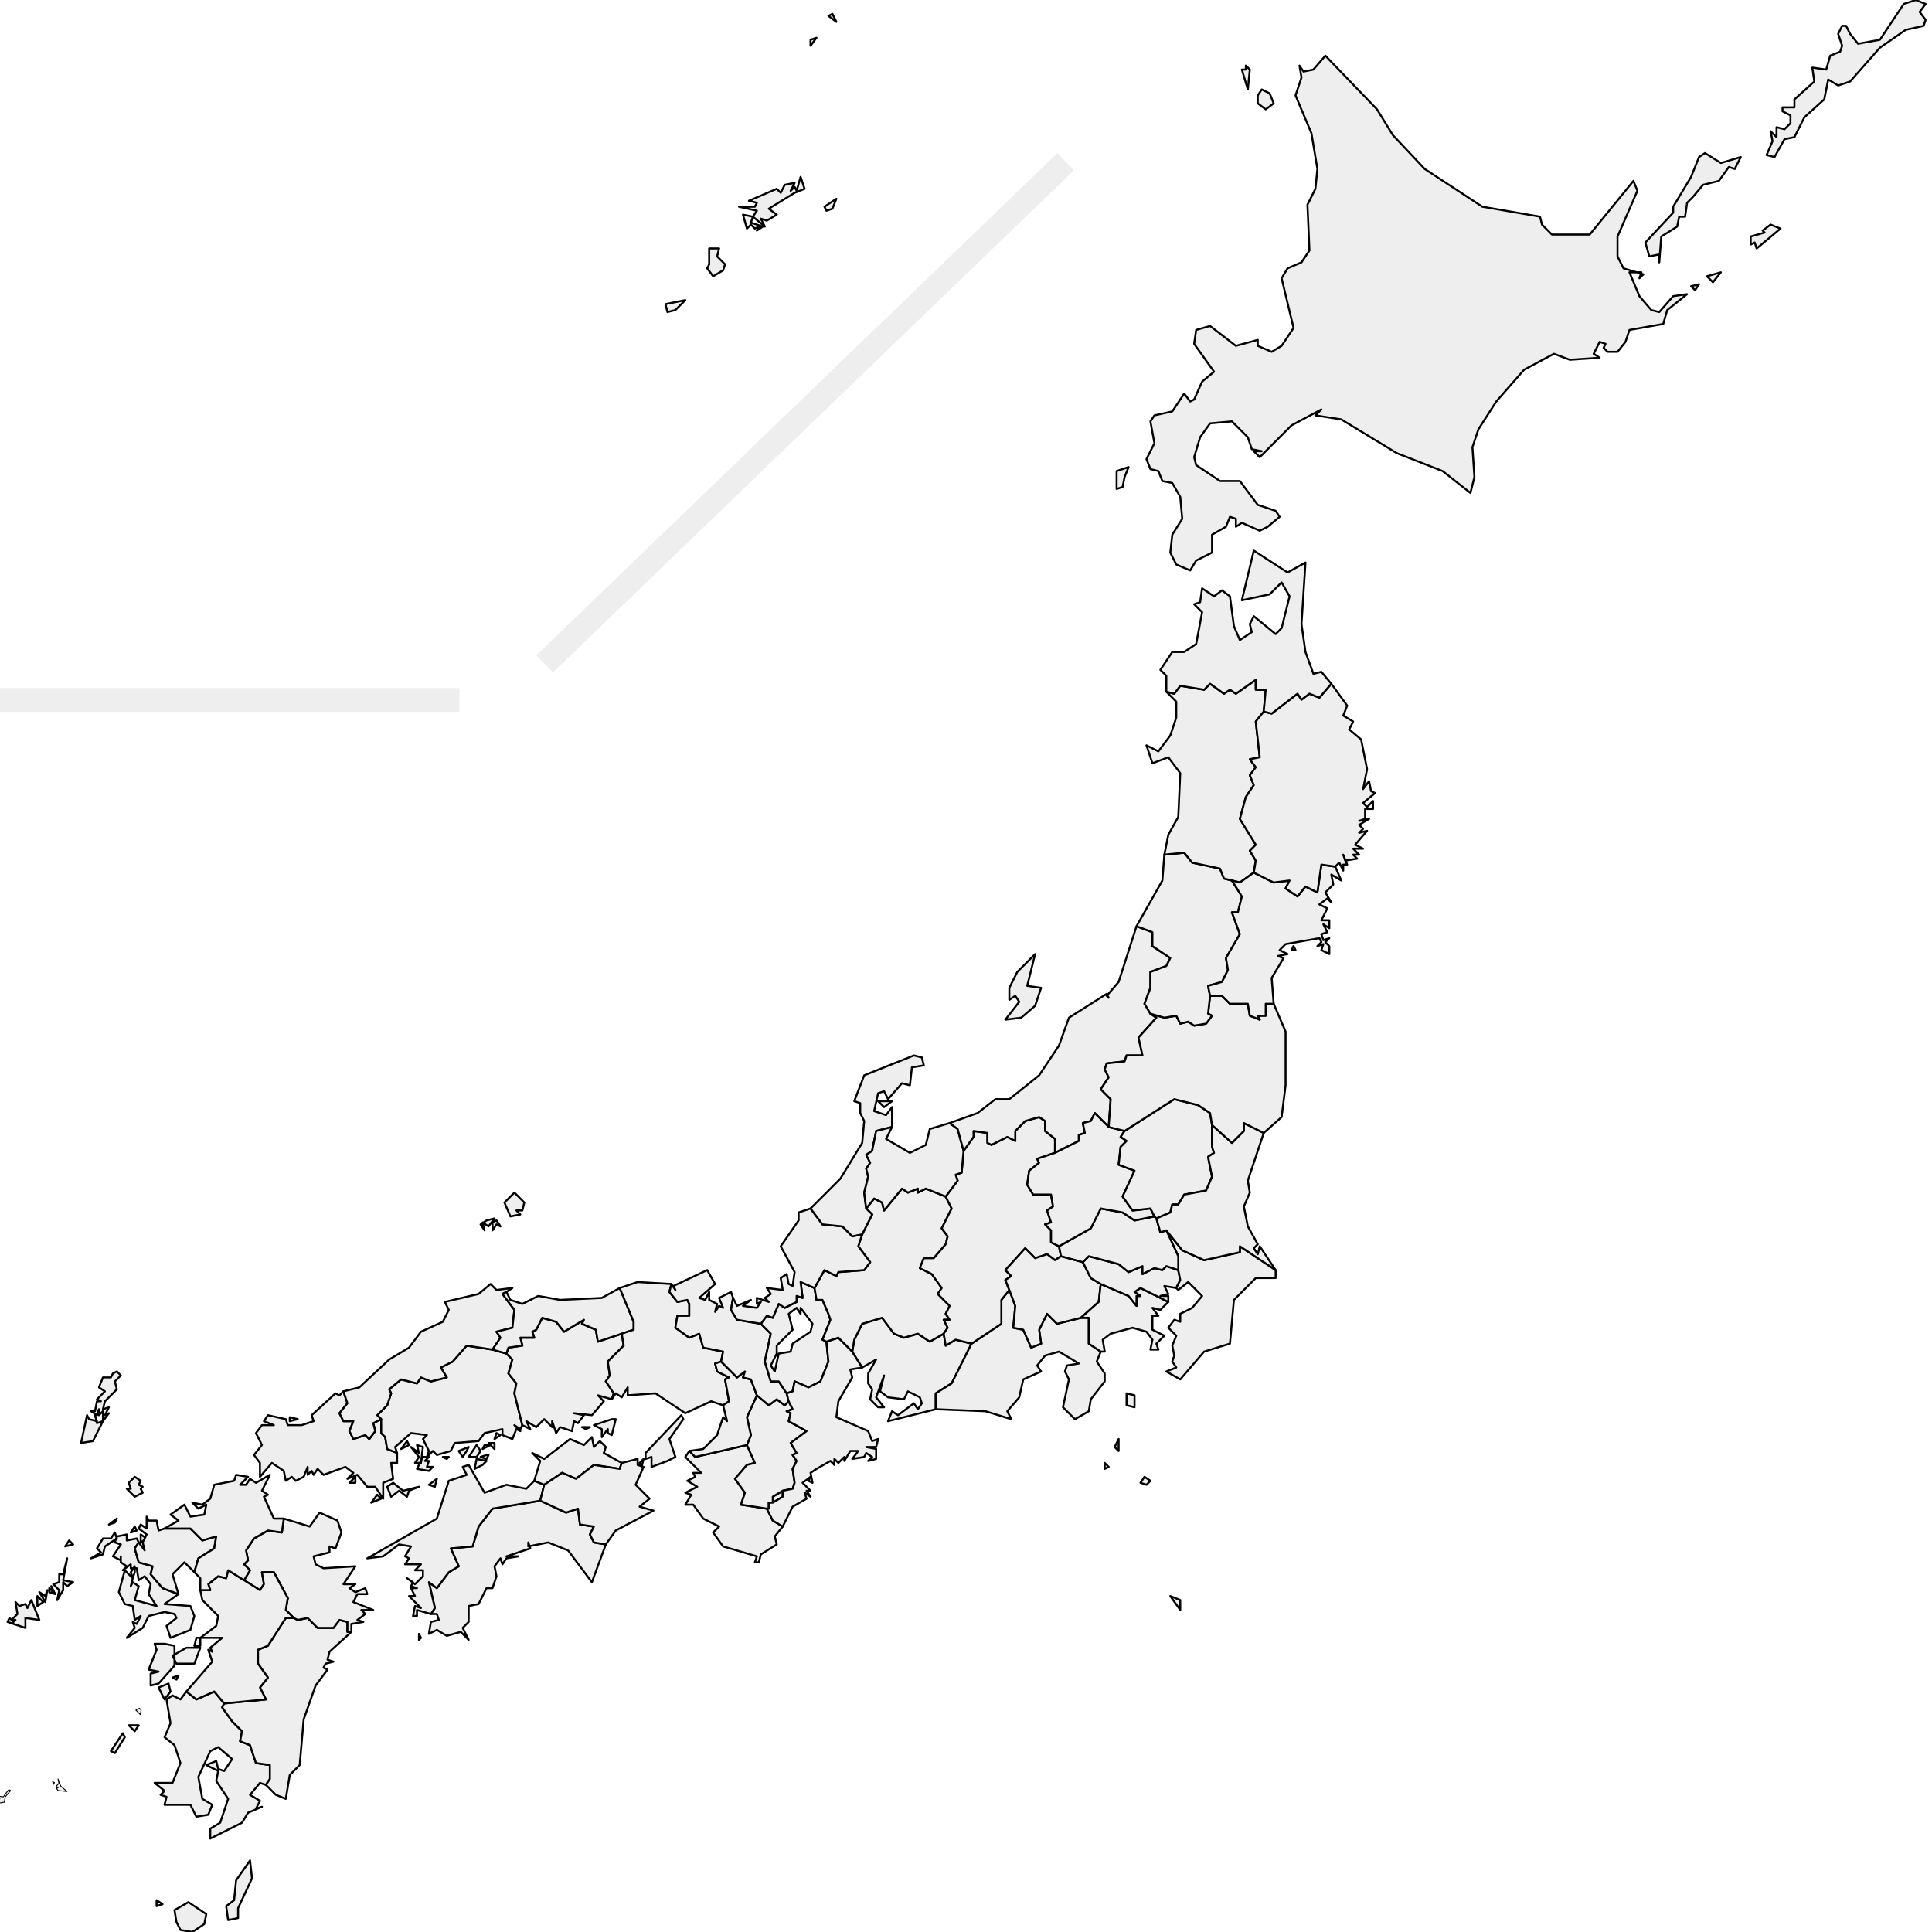
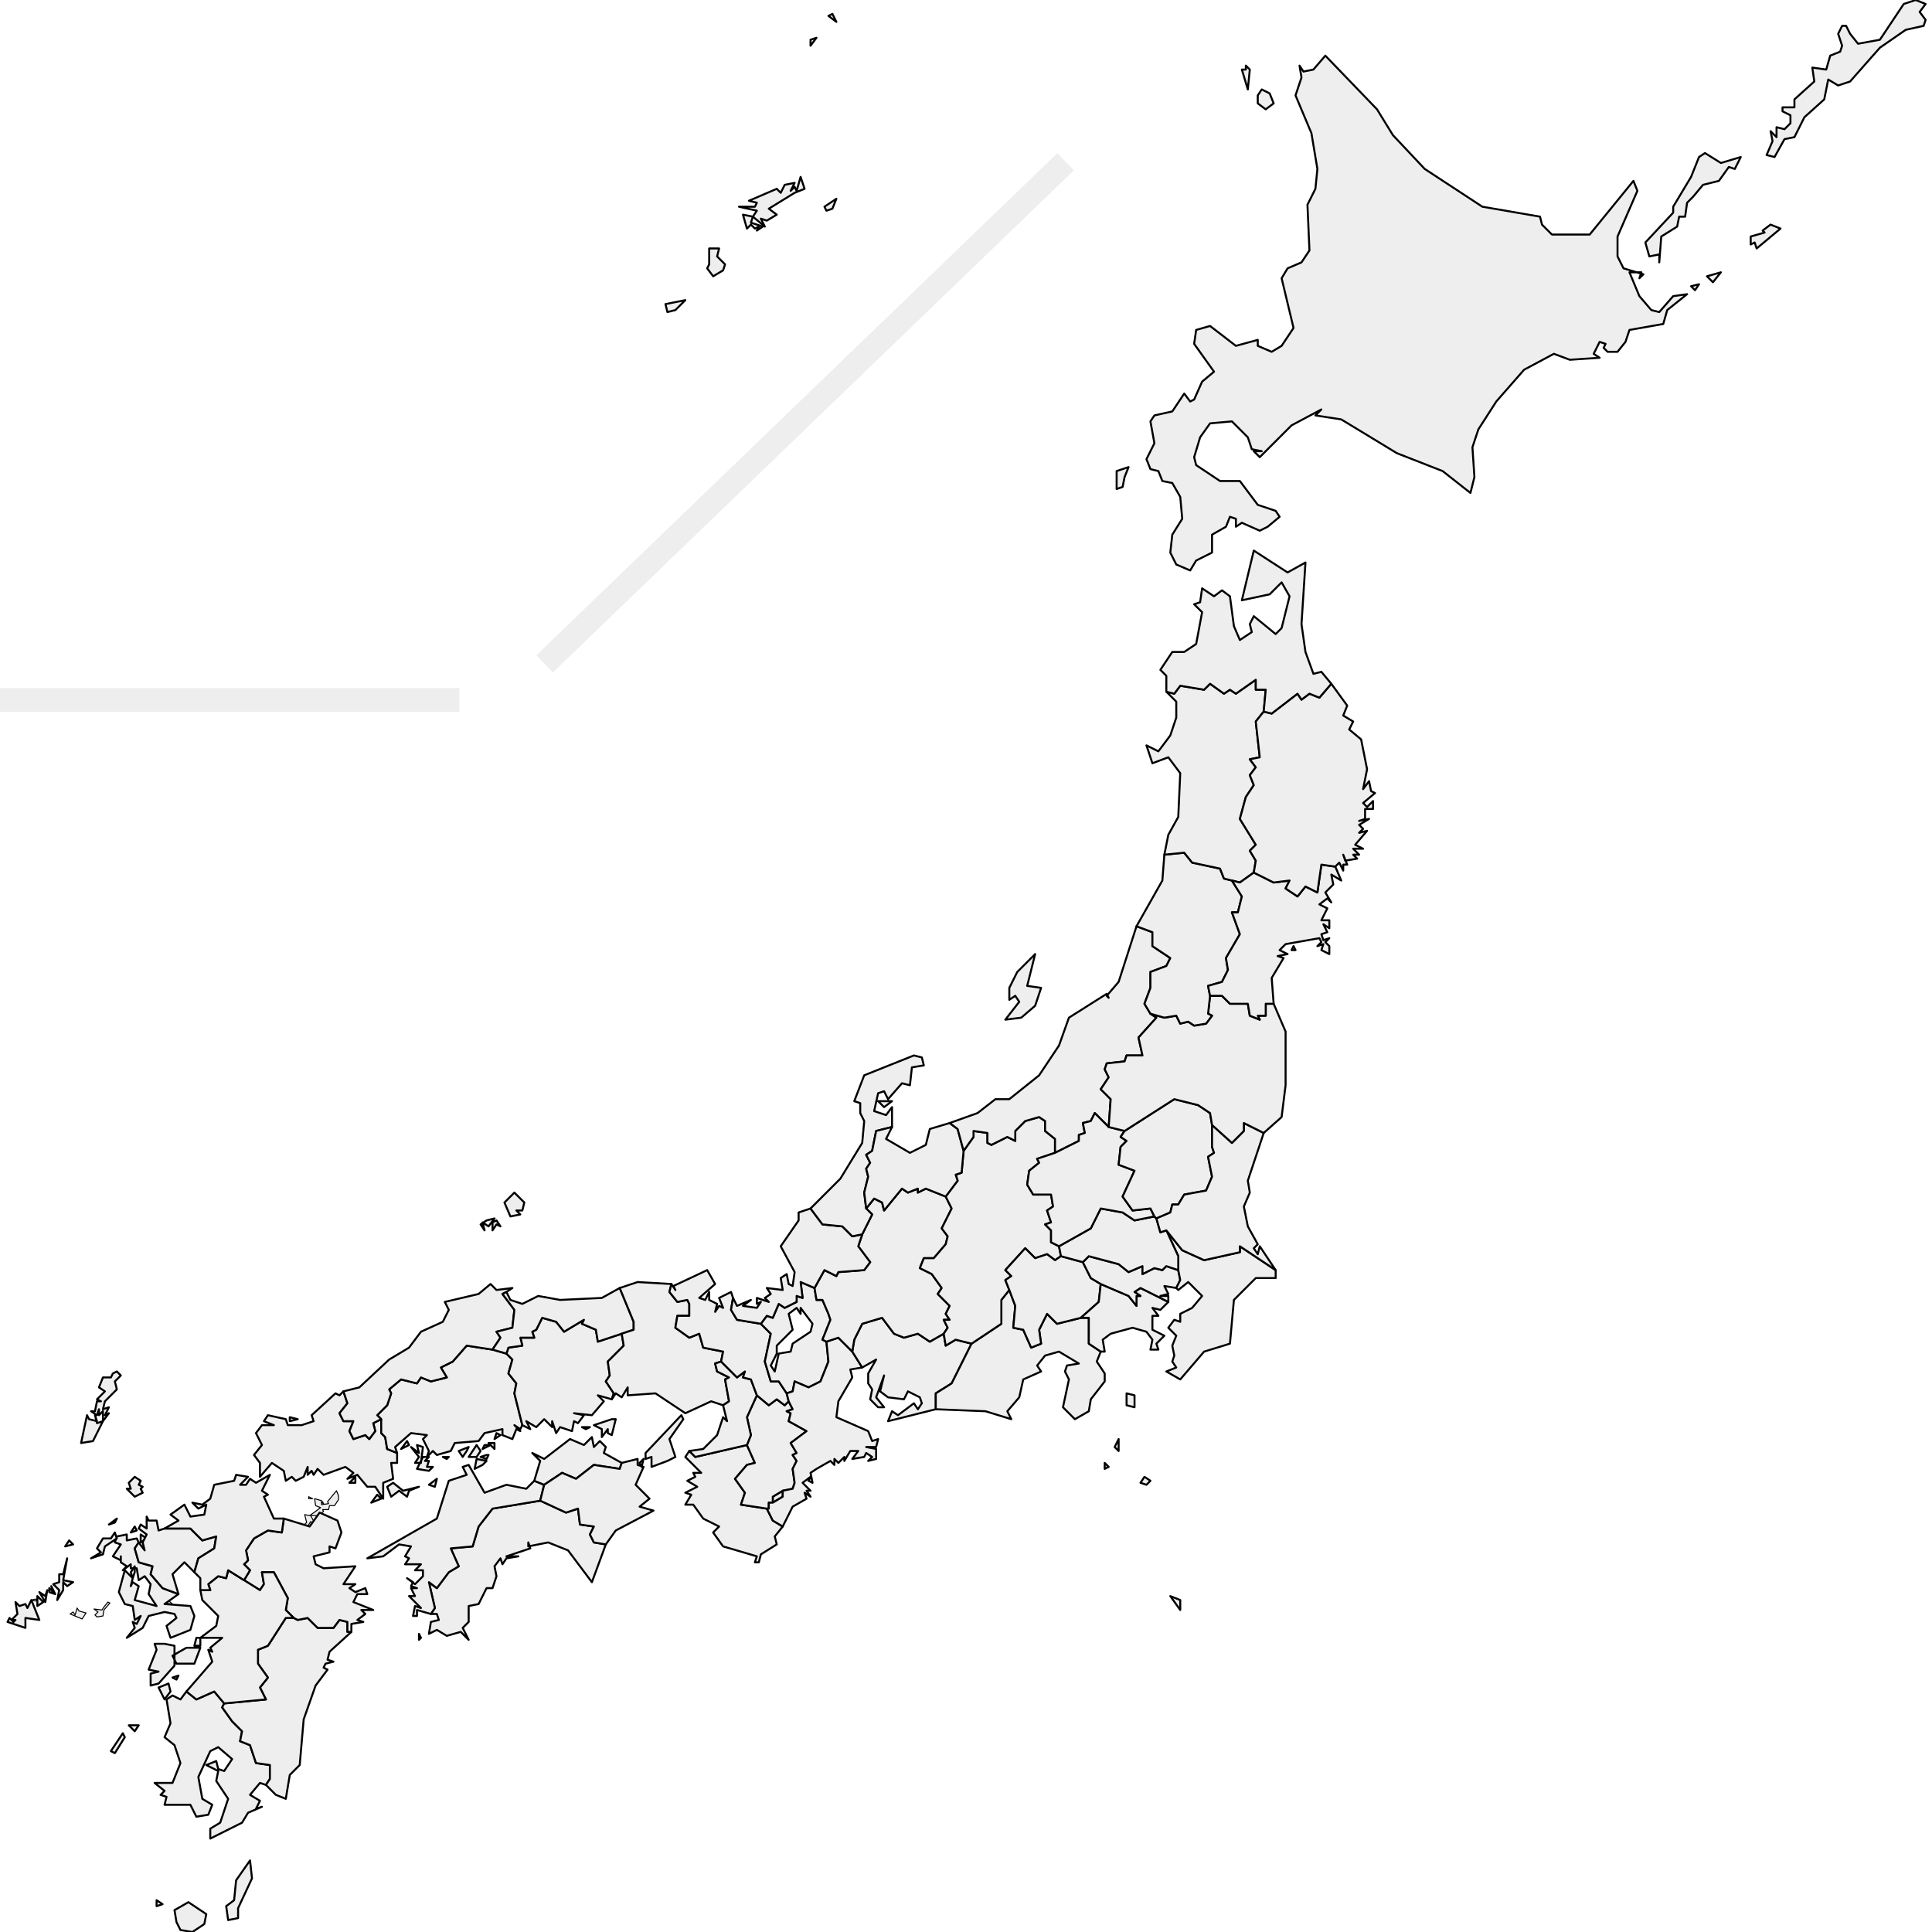
<svg xmlns="http://www.w3.org/2000/svg" class="geolonia-svg-map" viewBox="0 0 1000 1000">
  <g class="svg-map" transform="matrix(1.028807, 0, 0, 1.028807, -47.54424, -28.80658)">
    <g class="prefectures" transform="matrix(1, 0, 0, 1, 6, 18)">
-       <g class="okinawa kyushu-okinawa prefecture" data-code="47" stroke-linejoin="round" fill="#EEEEEE" fill-rule="nonzero" stroke="#000000" stroke-width="1.0" transform="translate(10, 860) scale(0.45)">
+       <g class="okinawa kyushu-okinawa prefecture" data-code="47" stroke-linejoin="round" fill="#EEEEEE" fill-rule="nonzero" stroke="#000000" stroke-width="1.0" transform="translate(56, 760) scale(0.5)">
        <polygon points="4 109 6 110 4 111 0 110" />
        <polygon points="48 121 55 123 51 129 39 124 42 122 44 125 46 118" />
        <polygon points="132 113 130 110 132 110 130 108 133 105 132 100 135 108 142 114" />
        <polygon points="225 23 224 28 219 23 223 21" />
        <polygon points="73 117 77 112 79 113 73 120 72 126 66 127 64 125 67 122 63 119 71 120" />
        <polygon points="287 20 291 17 286 15 285 8 292 10 292 14 299 13 298 11 307 0 309 5 309 9 305 15 300 15 299 19 293 19 294 21 288 25 281 25 286 34 281 31 276 39 280 41 270 46 270 38 277 32 275 24 280 25" />
        <polygon points="127 106 126 103 128 104" />
        <polygon points="279 8 279 6 283 8" />
        <polygon points="293 11 294 13 292 12" />
      </g>
      <g class="kagoshima kyushu kyushu-okinawa prefecture" data-code="46" stroke-linejoin="round" fill="#EEEEEE" fill-rule="nonzero" stroke="#000000" stroke-width="1.0" transform="translate(96, 17)">
        <polygon points="23 949 26 951 23 952" />
        <polygon points="33 960 32 954 39 950 48 956 47 961 41 965 35 964" />
        <polygon points="64 953 64 958 59 959 58 952 62 949 63 939 70 929 71 938" />
        <polygon points="38 844 43 848 52 844 57 850 56 852 61 859 66 864 65 869 70 871 73 880 80 881 80 888 78 891 75 890 70 896 75 899 73 903 76 902 69 905 66 910 50 918 50 913 55 910 59 898 53 889 54 884 48 881 53 879 54 883 57 884 61 878 54 872 50 874 44 887 46 898 51 901 49 906 43 907 40 901 27 901 28 897 25 896 27 894 22 890 31 890 35 880 32 871 27 867 30 860 28 848 31 846 35 848" />
        <polygon points="31 837 34 836 33 838" />
        <polygon points="27 848 24 842 29 840 30 844" />
        <polygon points="4 868 6 865 7 867 2 875 0 874" />
        <polygon points="12 864 9 861 14 861" />
        <polygon points="284 149 280 150 279 146 289 144" />
        <polygon points="301 126 301 118 306 118 305 122 309 126 308 129 303 132 300 128" />
        <polygon points="363 98 360 99 359 97 365 93" />
        <polygon points="344 90 331 98 335 101 330 104 327 103 329 107 323 102 325 99 316 97 324 97 325 95 321 94 335 88 337 90 339 86 344 85 342 89 344 87 345 89 347 82 349 88" />
        <polygon points="324 108 322 106 320 108 318 101 323 102 322 105 328 107 325 109 326 107" />
        <polygon points="355 12 352 16 352 13" />
        <polygon points="361 1 363 0 365 4" />
      </g>
      <g class="miyazaki kyushu kyushu-okinawa prefecture" data-code="45" stroke-linejoin="round" fill="#EEEEEE" fill-rule="nonzero" stroke="#000000" stroke-width="1.0" transform="translate(152, 824)">
        <polygon points="36 0 38 1 43 0 48 5 56 5 59 1 63 2 63 7 65 7 54 17 53 21 56 22 52 23 51 25 53 26 47 34 41 51 39 74 34 79 32 91 27 89 22 84 24 81 24 74 17 73 14 64 9 62 10 57 5 52 0 45 1 43 22 41 19 35 23 30 18 23 18 16 23 14 32 0" />
      </g>
      <g class="oita kyushu kyushu-okinawa prefecture" data-code="44" stroke-linejoin="round" fill="#EEEEEE" fill-rule="nonzero" stroke="#000000" stroke-width="1.0" transform="translate(163, 771)">
        <polygon points="0 34 3 29 0 26 2 24 1 19 5 13 12 9 19 10 20 3 33 7 38 0 47 4 49 10 46 18 43 17 43 20 35 22 36 26 40 28 56 27 50 36 56 36 53 38 56 40 61 38 62 41 57 41 55 45 65 49 59 49 61 51 57 54 60 55 54 56 54 60 52 60 52 55 48 54 45 58 37 58 32 53 27 54 25 53 21 49 22 43 15 30 9 30 10 36 8 39" />
      </g>
      <g class="kumamoto kyushu kyushu-okinawa prefecture" data-code="43" stroke-linejoin="round" fill="#EEEEEE" fill-rule="nonzero" stroke="#000000" stroke-width="1.0" transform="translate(115, 800)">
        <path d="M8,37 L13,38 L13,48 L5,57 L1,58 L1,52 L5,51 L0,50 L4,40 L3,37 L8,37 Z M20,47 L14,47 L12,43 L19,39 L26,39 L23,47 L20,47 Z M24,34 L26,34 L26,38 L23,38 L24,34 Z M38,67 L33,61 L24,65 L19,61 L32,46 L30,40 L32,41 L31,39 L37,34 L26,34 L34,28 L35,23 L27,15 L26,10 L31,10 L30,7 L35,3 L39,4 L40,0 L48,5 L56,10 L58,7 L57,1 L63,1 L70,14 L69,20 L73,24 L69,24 L60,38 L55,40 L55,47 L60,54 L56,59 L59,65 L38,67 Z" />
      </g>
      <g class="nagasaki kyushu kyushu-okinawa prefecture" data-code="42" stroke-linejoin="round" fill="#EEEEEE" fill-rule="nonzero" stroke="#000000" stroke-width="1.0" transform="translate(44, 700)">
        <path d="M53,1 L55,0 L57,2 L54,5 L55,9 L49,15 L48,19 L51,18 L49,22 L51,21 L48,25 L48,20 L46,22 L46,19 L45,22 L42,20 L44,20 L45,15 L47,15 L45,14 L49,10 L46,8 L48,3 L52,3 L53,1 Z M46,29 L43,35 L37,36 L40,22 L41,24 L45,25 L44,22 L45,26 L48,25 L46,29 Z M67,59 L68,61 L64,63 L60,59 L62,59 L61,56 L64,53 L67,55 L66,57 L68,58 L67,59 Z M28,110 L25,115 L26,110 L23,107 L26,106 L26,102 L28,102 L30,94 L28,105 L33,106 L30,108 L28,106 L28,110 Z M24,112 L21,111 L21,109 L23,111 L22,108 L24,112 Z M19,113 L20,110 L19,116 L16,111 L19,113 Z M6,118 L9,117 L10,119 L12,115 L16,125 L9,124 L9,129 L0,126 L1,124 L3,126 L4,125 L2,125 L5,122 L4,116 L6,118 Z M65,80 L62,81 L64,78 L65,80 Z M67,82 L70,84 L67,86 L67,82 Z M29,88 L31,85 L33,87 L29,88 Z M54,76 L51,77 L55,74 L54,76 Z M66,86 L64,89 L66,96 L73,98 L72,102 L78,109 L86,112 L79,117 L92,118 L94,123 L92,130 L82,134 L80,128 L85,124 L84,122 L79,121 L71,123 L68,129 L60,134 L64,129 L63,126 L65,127 L67,123 L64,125 L63,118 L59,117 L56,111 L59,100 L63,104 L62,108 L63,106 L66,108 L64,115 L75,118 L71,112 L72,107 L69,103 L66,105 L65,99 L62,99 L62,97 L58,100 L60,98 L57,96 L57,93 L57,95 L53,93 L57,87 L54,86 L55,83 L60,82 L60,85 L65,84 L66,86 Z M49,88 L48,92 L42,94 L47,91 L45,89 L48,84 L52,84 L54,81 L55,84 L49,88 Z M15,115 L15,113 L18,116 L15,118 L15,115 Z M64,101 L63,104 L62,101 L64,98 L64,101 Z" />
      </g>
      <g class="saga kyushu kyushu-okinawa prefecture" data-code="41" stroke-linejoin="round" fill="#EEEEEE" fill-rule="nonzero" stroke="#000000" stroke-width="1.0" transform="translate(108, 773)">
        <polygon points="15 6 28 6 34 12 41 10 40 16 32 21 30 28 25 23 19 29 22 39 14 36 8 29 9 25 2 23 0 16 2 13 5 17 4 13 6 9 2 6 3 4 6 6 6 0 7 2 11 2 12 7" />
      </g>
      <g class="fukuoka kyushu kyushu-okinawa prefecture" data-code="40" stroke-linejoin="round" fill="#EEEEEE" fill-rule="nonzero" stroke="#000000" stroke-width="1.0" transform="translate(123, 752)">
        <polygon points="40 53 32 48 31 52 27 51 22 55 23 58 18 58 18 52 15 49 17 42 25 37 26 31 19 33 13 27 0 27 7 23 3 20 10 15 13 21 20 20 21 15 17 17 14 14 19 15 23 12 25 5 35 3 36 0 42 1 38 5 41 5 43 2 46 4 53 0 49 8 52 10 50 11 55 22 60 22 59 29 52 28 45 32 41 38 42 43 40 45 43 48" />
      </g>
      <g class="kochi shikoku prefecture" data-code="39" stroke-linejoin="round" fill="#EEEEEE" fill-rule="nonzero" stroke="#000000" stroke-width="1.0" transform="translate(251, 765)">
        <path d="M61,0 L74,6 L80,4 L81,12 L88,13 L86,17 L88,21 L94,22 L87,41 L75,25 L65,21 L55,23 L55,21 L56,24 L44,28 L50,28 L44,29 L42,32 L41,29 L38,33 L39,38 L37,44 L34,44 L30,52 L25,53 L25,61 L22,64 L25,70 L21,66 L14,68 L9,65 L5,67 L6,61 L10,60 L9,57 L6,57 L8,54 L5,41 L9,44 L15,36 L20,33 L16,24 L27,23 L30,13 L37,4 L61,0 Z M1,69 L0,70 L0,67 L1,69 Z" />
      </g>
      <g class="ehime shikoku prefecture" data-code="38" stroke-linejoin="round" fill="#EEEEEE" fill-rule="nonzero" stroke="#000000" stroke-width="1.0" transform="translate(225, 737)">
        <path d="M34,21 L31,20 L35,17 L34,21 Z M55,6 L51,6 L55,0 L57,3 L55,6 Z M60,5 L61,5 L60,7 L57,6 L60,5 Z M58,10 L54,12 L55,7 L60,8 L58,10 Z M32,85 L25,83 L25,86 L23,86 L24,81 L27,82 L21,76 L24,76 L22,72 L25,72 L22,71 L23,69 L20,67 L24,70 L28,66 L28,63 L24,63 L27,60 L19,60 L21,57 L19,56 L22,51 L16,50 L8,56 L0,57 L35,37 L41,18 L50,15 L48,11 L51,10 L59,24 L70,20 L80,22 L84,18 L89,20 L87,28 L63,32 L56,41 L53,51 L42,52 L46,61 L41,64 L35,72 L31,69 L34,82 L32,85 Z" />
      </g>
      <g class="kagawa shikoku prefecture" data-code="37" stroke-linejoin="round" fill="#EEEEEE" fill-rule="nonzero" stroke="#000000" stroke-width="1.0" transform="translate(308, 724)">
        <path d="M6,33 L1,31 L4,21 L0,17 L6,20 L19,10 L26,13 L30,9 L31,14 L34,11 L37,14 L36,17 L45,22 L44,25 L31,23 L22,30 L15,27 L6,33 Z M27,5 L25,4 L29,4 L27,5 Z M40,0 L42,0 L40,8 L38,7 L38,5 L35,9 L35,5 L31,3 L40,0 Z" />
      </g>
      <g class="tokushima shikoku prefecture" data-code="36" stroke-linejoin="round" fill="#EEEEEE" fill-rule="nonzero" stroke="#000000" stroke-width="1.0" transform="translate(312, 744)">
        <path d="M50,2 L52,0 L51,4 L50,2 Z M41,2 L49,0 L49,3 L52,4 L48,13 L55,20 L50,24 L57,26 L38,36 L33,43 L27,42 L25,38 L27,34 L20,33 L19,25 L13,27 L0,21 L2,13 L11,7 L18,10 L27,3 L40,5 L41,2 Z" />
      </g>
      <g class="yamaguchi chugoku prefecture" data-code="35" stroke-linejoin="round" fill="#EEEEEE" fill-rule="nonzero" stroke="#000000" stroke-width="1.0" transform="translate(168, 710)">
        <path d="M45,0 L47,6 L43,11 L45,15 L50,15 L48,20 L50,24 L56,22 L58,24 L61,20 L60,16 L64,14 L64,21 L66,23 L67,29 L72,31 L72,36 L69,36 L70,44 L65,46 L65,54 L61,48 L57,48 L52,42 L47,44 L50,41 L46,38 L35,42 L32,39 L30,42 L29,40 L27,42 L27,38 L25,43 L21,45 L19,43 L16,45 L15,40 L9,36 L3,43 L3,36 L0,32 L4,27 L1,21 L4,17 L10,17 L5,15 L7,12 L16,14 L17,17 L24,17 L30,15 L29,12 L41,1 L43,2 L45,0 Z M64,54 L59,56 L62,52 L64,54 Z M75,50 L83,48 L78,50 L77,53 L73,50 L69,53 L67,48 L70,46 L75,50 Z M18,15 L18,13 L22,14 L18,15 Z M51,46 L48,46 L51,43 L51,46 Z" />
      </g>
      <g class="hiroshima chugoku prefecture" data-code="34" stroke-linejoin="round" fill="#EEEEEE" fill-rule="nonzero" stroke="#000000" stroke-width="1.0" transform="translate(230, 687)">
        <path d="M73,40 L72,42 L69,40 L72,43 L70,42 L68,47 L63,45 L63,42 L54,44 L51,48 L39,49 L37,53 L30,55 L28,53 L25,56 L26,53 L23,47 L25,45 L17,44 L9,51 L10,54 L5,52 L4,46 L2,44 L2,37 L0,35 L5,30 L7,24 L6,22 L12,17 L20,19 L22,16 L27,18 L35,16 L32,11 L38,8 L45,0 L58,2 L65,4 L68,7 L66,14 L70,19 L69,24 L73,40 Z M45,53 L43,56 L41,53 L46,51 L45,53 Z M21,54 L20,50 L23,51 L22,59 L19,59 L21,56 L17,51 L21,54 Z M15,48 L16,50 L12,52 L15,48 Z M35,57 L33,56 L36,56 L35,57 Z M24,58 L26,58 L25,61 L28,61 L26,63 L20,62 L23,56 L26,56 L24,58 Z M59,49 L59,52 L56,49 L59,49 Z M57,50 L53,52 L54,50 L57,50 Z M60,44 L62,45 L59,47 L60,44 Z" />
      </g>
      <g class="okayama chugoku prefecture" data-code="33" stroke-linejoin="round" fill="#EEEEEE" fill-rule="nonzero" stroke="#000000" stroke-width="1.0" transform="translate(295, 673)">
        <polygon points="58 8 59 14 51 22 52 29 50 32 54 38 53 41 46 39 49 42 43 49 34 48 39 49 36 53 34 52 33 57 27 55 25 58 23 52 23 55 19 51 15 55 10 52 12 56 8 54 4 38 5 33 1 28 3 21 0 18 1 15 8 14 7 10 14 10 13 7 15 6 18 0 25 2 29 7 39 1 38 3 45 6 46 12" />
      </g>
      <g class="shimane chugoku prefecture" data-code="32" stroke-linejoin="round" fill="#EEEEEE" fill-rule="nonzero" stroke="#000000" stroke-width="1.0" transform="translate(211, 610)">
        <path d="M74,14 L78,13 L75,17 L72,15 L73,19 L71,16 L74,14 Z M79,16 L77,19 L77,15 L79,14 L81,17 L79,16 Z M83,5 L88,0 L93,5 L92,9 L89,9 L91,11 L86,12 L83,5 Z M2,100 L10,98 L25,84 L35,78 L41,70 L52,65 L55,59 L53,55 L70,51 L76,46 L79,49 L87,48 L84,50 L82,51 L88,59 L87,68 L79,70 L81,73 L77,79 L64,77 L57,85 L51,88 L54,93 L46,95 L41,93 L39,96 L31,94 L25,99 L26,101 L24,107 L19,112 L21,114 L17,116 L18,120 L15,124 L13,122 L7,124 L5,120 L7,115 L2,115 L0,111 L4,106 L2,100 Z" />
      </g>
      <g class="tottori chugoku prefecture" data-code="31" stroke-linejoin="round" fill="#EEEEEE" fill-rule="nonzero" stroke="#000000" stroke-width="1.0" transform="translate(288, 658)">
        <polygon points="7 33 0 31 4 25 2 22 10 20 11 11 5 3 7 2 9 6 15 8 23 4 34 6 55 5 64 0 71 17 71 21 65 23 53 27 52 21 45 18 46 16 36 22 32 17 25 15 22 21 20 22 21 25 14 25 15 29 8 30" />
      </g>
      <g class="wakayama kinki prefecture" data-code="30" stroke-linejoin="round" fill="#EEEEEE" fill-rule="nonzero" stroke="#000000" stroke-width="1.0" transform="translate(385, 737)">
        <path d="M41,32 L44,38 L49,41 L45,46 L46,50 L38,55 L37,59 L35,59 L36,56 L19,51 L14,44 L17,41 L9,37 L4,30 L0,30 L3,25 L0,24 L6,21 L1,18 L5,16 L4,14 L8,14 L0,6 L2,3 L5,6 L31,0 L35,9 L31,10 L25,17 L30,24 L28,30 L41,32 Z M49,23 L49,26 L44,29 L44,26 L49,23 Z" />
      </g>
      <g class="nara kinki prefecture" data-code="29" stroke-linejoin="round" fill="#EEEEEE" fill-rule="nonzero" stroke="#000000" stroke-width="1.0" transform="translate(410, 712)">
        <polygon points="24 48 19 51 19 54 17 54 17 57 16 57 3 55 5 49 0 42 6 35 10 34 6 25 8 20 6 11 11 0 17 5 21 2 25 5 27 3 29 7 26 8 28 9 27 13 36 18 28 24 31 29 29 30 31 33 29 37 30 44 29 47" />
      </g>
      <g class="hyogo kinki prefecture" data-code="28" stroke-linejoin="round" fill="#EEEEEE" fill-rule="nonzero" stroke="#000000" stroke-width="1.0" transform="translate(345, 655)">
        <path d="M31,90 L23,93 L23,88 L20,89 L20,86 L38,67 L39,69 L32,79 L35,88 L31,90 Z M3,59 L4,56 L0,50 L2,47 L1,40 L9,32 L8,26 L14,24 L14,20 L7,3 L16,0 L33,1 L32,5 L36,10 L41,9 L42,11 L42,17 L36,17 L35,23 L42,28 L47,26 L49,33 L59,35 L58,40 L55,41 L56,45 L62,48 L60,49 L62,60 L59,62 L53,60 L40,66 L25,56 L11,57 L11,53 L8,58 L5,56 L3,59 Z" />
      </g>
      <g class="osaka kinki prefecture" data-code="27" stroke-linejoin="round" fill="#EEEEEE" fill-rule="nonzero" stroke="#000000" stroke-width="1.0" transform="translate(387, 695)">
        <polygon points="16 0 24 8 28 5 27 8 31 9 34 17 29 28 31 37 29 42 3 48 0 45 7 44 14 37 17 28 19 30 17 22 20 20 18 9 20 8 14 5 13 1" />
      </g>
      <g class="kyoto kinki prefecture" data-code="26" stroke-linejoin="round" fill="#EEEEEE" fill-rule="nonzero" stroke="#000000" stroke-width="1.0" transform="translate(377, 649)">
        <polygon points="44 63 41 55 37 54 38 51 34 54 26 46 27 41 17 39 15 32 10 34 3 29 4 23 10 23 10 17 9 15 4 16 0 11 1 7 3 10 2 8 19 0 23 7 15 14 18 15 20 11 20 15 24 17 23 21 25 18 27 19 25 14 31 11 32 14 31 20 34 25 46 27 51 32 48 46 51 56 55 56 59 62 60 66 58 68 54 65 50 68" />
      </g>
      <g class="shiga kinki prefecture" data-code="25" stroke-linejoin="round" fill="#EEEEEE" fill-rule="nonzero" stroke="#000000" stroke-width="1.0" transform="translate(423, 655)">
        <path d="M20,0 L27,3 L28,9 L31,9 L34,16 L35,19 L31,29 L33,30 L34,40 L30,50 L24,53 L17,50 L16,55 L13,56 L9,50 L5,50 L2,40 L5,26 L0,21 L3,17 L6,18 L9,11 L12,13 L18,10 L18,7 L21,8 L20,0 Z M20,13 L20,16 L18,13 L14,16 L16,24 L8,32 L8,36 L5,42 L7,45 L9,36 L15,35 L16,31 L25,25 L26,21 L20,13 Z" />
      </g>
      <g class="mie kinki prefecture" data-code="24" stroke-linejoin="round" fill="#EEEEEE" fill-rule="nonzero" stroke="#000000" stroke-width="1.0" transform="translate(426, 683)">
        <polygon points="8 95 3 92 0 86 1 86 1 83 3 83 8 80 8 77 13 76 14 73 13 66 15 62 13 59 15 58 12 53 20 47 11 42 12 38 10 37 13 36 11 32 10 28 13 27 14 22 21 25 27 22 31 12 30 2 36 0 43 7 48 15 42 16 43 20 36 32 35 40 51 47 53 52 56 51 55 55 50 55 55 56 55 61 51 62 53 60 50 58 49 60 43 61 46 57 42 57 39 62 39 60 36 63 34 61 34 64 32 62 25 66 22 68 23 73 21 72 22 70 18 73 22 77 20 77 22 80 19 78 20 81 13 85" />
      </g>
      <g class="aichi chubu prefecture" data-code="23" stroke-linejoin="round" fill="#EEEEEE" fill-rule="nonzero" stroke="#000000" stroke-width="1.0" transform="translate(469, 673)">
        <polygon points="42 46 18 52 20 47 23 49 31 43 33 46 35 43 34 40 28 37 26 41 18 40 14 37 16 29 12 40 16 45 13 45 9 41 10 36 8 33 8 28 12 21 5 25 0 17 1 11 5 3 15 0 21 8 26 10 33 8 39 12 46 8 47 14 52 11 60 13 50 33 42 38" />
      </g>
      <g class="shizuoka chubu prefecture" data-code="22" stroke-linejoin="round" fill="#EEEEEE" fill-rule="nonzero" stroke="#000000" stroke-width="1.0" transform="translate(511, 659)">
        <polygon points="73 14 77 14 77 27 83 31 81 36 85 42 85 46 78 55 77 61 70 65 64 59 67 45 65 41 66 38 72 37 62 31 55 33 51 38 53 41 44 45 42 54 36 61 38 65 25 61 0 60 0 52 8 47 18 27 33 17 33 5 37 0 40 8 39 19 44 20 48 29 53 27 52 20 56 12 61 17" />
      </g>
      <g class="gifu chubu prefecture" data-code="21" stroke-linejoin="round" fill="#EEEEEE" fill-rule="nonzero" stroke="#000000" stroke-width="1.0" transform="translate(450, 608)">
        <polygon points="66 4 69 10 64 20 67 24 66 28 60 35 55 35 53 40 59 43 64 50 62 53 68 59 66 63 68 66 65 66 67 70 65 73 58 77 52 73 45 75 40 73 34 65 24 68 20 76 19 82 12 75 6 77 4 76 8 66 7 63 4 56 1 56 0 50 5 41 11 44 12 42 25 41 28 37 22 29 24 23 29 13 26 10 30 5 34 7 35 11 44 0 47 2 52 0 52 2 56 0" />
      </g>
      <g class="nagano chubu prefecture" data-code="20" stroke-linejoin="round" fill="#EEEEEE" fill-rule="nonzero" stroke="#000000" stroke-width="1.0" transform="translate(503, 572)">
        <polygon points="68 18 59 21 60 23 55 27 54 34 57 39 66 39 67 45 64 47 66 53 63 54 66 57 66 63 70 65 71 70 68 72 64 69 58 71 53 66 43 77 46 80 43 82 45 87 41 92 41 104 26 114 18 112 13 115 12 109 14 106 12 102 15 102 13 99 15 95 9 89 11 86 6 79 0 76 2 71 7 71 13 64 14 60 11 56 16 46 13 40 19 32 18 29 21 28 22 17 27 10 27 7 34 8 34 13 36 14 44 10 48 12 48 7 53 2 60 0 63 2 63 7 68 11" />
      </g>
      <g class="yamanashi chubu prefecture" data-code="19" stroke-linejoin="round" fill="#EEEEEE" fill-rule="nonzero" stroke="#000000" stroke-width="1.0" transform="translate(546, 638)">
        <polygon points="2 21 0 16 3 14 0 11 10 0 15 5 21 3 25 6 28 4 39 7 43 15 48 18 47 27 38 35 26 38 21 33 17 41 18 48 13 50 9 41 4 40 5 29" />
      </g>
      <g class="fukui chubu prefecture" data-code="18" stroke-linejoin="round" fill="#EEEEEE" fill-rule="nonzero" stroke="#000000" stroke-width="1.0" transform="translate(408, 618)">
        <polygon points="40 0 46 8 56 9 61 14 66 13 64 19 70 27 67 31 54 32 53 34 47 31 42 40 35 37 36 45 33 44 33 47 27 50 24 48 21 55 18 54 15 58 3 56 0 51 1 45 3 49 10 46 6 49 13 50 15 47 13 48 13 45 19 47 17 45 20 43 18 40 26 41 25 35 28 33 29 38 31 39 32 32 25 19 34 6 34 2" />
      </g>
      <g class="ishikawa chubu prefecture" data-code="17" stroke-linejoin="round" fill="#EEEEEE" fill-rule="nonzero" stroke="#000000" stroke-width="1.0" transform="translate(448, 541)">
        <path d="M37,26 L34,23 L41,23 L37,26 Z M28,77 L31,80 L26,90 L21,91 L16,86 L6,85 L0,77 L15,62 L26,44 L27,33 L25,29 L25,24 L22,23 L27,10 L52,0 L56,1 L57,5 L51,6 L50,15 L46,14 L39,22 L37,18 L34,19 L32,28 L38,30 L41,26 L41,36 L33,38 L31,48 L28,50 L30,54 L28,57 L29,61 L27,69 L28,77 Z" />
      </g>
      <g class="toyama chubu prefecture" data-code="16" stroke-linejoin="round" fill="#EEEEEE" fill-rule="nonzero" stroke="#000000" stroke-width="1.0" transform="translate(475, 575)">
        <polygon points="41 37 31 33 27 35 27 33 22 35 19 33 10 44 9 40 5 38 1 43 0 35 2 27 1 23 3 20 1 16 4 14 6 4 14 2 11 8 23 15 31 11 33 3 43 0 47 3 50 14 49 25 46 26 47 29" />
      </g>
      <g class="niigata chubu prefecture" data-code="15" stroke-linejoin="round" fill="#EEEEEE" fill-rule="nonzero" stroke="#000000" stroke-width="1.0" transform="translate(518, 476)">
        <path d="M7,113 L4,102 L0,99 L14,94 L23,87 L30,87 L45,75 L55,60 L60,46 L79,34 L80,36 L79,35 L85,28 L94,0 L102,3 L102,10 L111,16 L109,20 L101,23 L101,31 L98,39 L101,44 L104,46 L95,56 L97,65 L89,65 L88,68 L79,69 L78,72 L80,76 L76,82 L81,87 L80,101 L73,94 L71,98 L67,99 L68,104 L65,105 L65,108 L53,114 L53,107 L48,103 L48,98 L45,96 L38,98 L33,103 L33,108 L29,106 L21,110 L19,109 L19,104 L12,103 L12,106 L7,113 Z M36,46 L28,47 L35,38 L33,35 L30,37 L30,31 L34,23 L43,14 L39,30 L46,31 L43,40 L36,46 Z" />
      </g>
      <g class="kanagawa kanto prefecture" data-code="14" stroke-linejoin="round" fill="#EEEEEE" fill-rule="nonzero" stroke="#000000" stroke-width="1.0" transform="translate(584, 656)">
        <polygon points="10 0 24 6 28 11 28 6 30 6 27 4 30 2 44 9 40 13 36 12 39 16 36 16 36 23 42 26 38 30 39 33 35 33 36 28 33 24 26 22 15 25 11 28 12 34 10 34 4 30 4 17 0 17 9 9" />
      </g>
      <g class="tokyo kanto prefecture" data-code="13" stroke-linejoin="round" fill="#EEEEEE" fill-rule="nonzero" stroke="#000000" stroke-width="1.0" transform="translate(585, 642)">
        <path d="M49,173 L49,178 L44,171 L49,173 Z M34,113 L32,115 L29,114 L31,111 L34,113 Z M11,104 L13,106 L11,107 L11,104 Z M18,98 L16,96 L18,92 L18,98 Z M22,75 L22,69 L26,70 L26,76 L22,75 Z M48,7 L49,12 L47,16 L41,15 L43,19 L39,20 L43,20 L43,23 L29,16 L26,18 L29,20 L27,20 L27,25 L23,20 L9,14 L4,11 L0,3 L3,0 L18,4 L23,8 L30,5 L30,9 L36,6 L40,7 L42,5 L48,7 Z" />
      </g>
      <g class="chiba kanto prefecture" data-code="12" stroke-linejoin="round" fill="#EEEEEE" fill-rule="nonzero" stroke="#000000" stroke-width="1.0" transform="translate(627, 629)">
        <polygon points="5 29 7 25 6 20 6 13 0 0 8 10 19 15 37 11 37 8 55 20 55 24 45 24 34 35 32 57 19 61 7 75 0 71 5 69 3 66 4 63 3 58 5 53 1 49 4 45 7 46 7 42 13 39 18 33 11 26 6 30" />
      </g>
      <g class="saitama kanto prefecture" data-code="11" stroke-linejoin="round" fill="#EEEEEE" fill-rule="nonzero" stroke="#000000" stroke-width="1.0" transform="translate(573, 618)">
        <polygon points="48 4 49 5 51 12 54 11 54 11 60 24 60 31 54 29 52 31 48 30 42 33 42 29 35 32 30 28 15 24 12 27 1 24 0 19 16 10 21 0 32 2 38 6" />
      </g>
      <g class="gunma kanto prefecture" data-code="10" stroke-linejoin="round" fill="#EEEEEE" fill-rule="nonzero" stroke="#000000" stroke-width="1.0" transform="translate(557, 570)">
        <polygon points="64 52 54 54 48 50 37 48 32 58 16 67 12 65 12 59 9 56 12 55 10 49 13 47 12 41 3 41 0 36 1 29 6 25 5 23 14 20 26 14 26 11 29 10 28 5 32 4 34 0 41 7 49 9 47 12 50 14 47 17 46 26 54 29 48 42 53 49 62 48" />
      </g>
      <g class="tochigi kanto prefecture" data-code="9" stroke-linejoin="round" fill="#EEEEEE" fill-rule="nonzero" stroke="#000000" stroke-width="1.0" transform="translate(603, 563)">
        <polygon points="19 60 18 59 16 55 7 56 2 49 8 36 0 33 1 24 4 21 1 19 3 16 28 0 40 3 46 7 47 13 47 24 48 27 45 29 47 39 44 46 33 48 30 53 27 53 26 57" />
      </g>
      <g class="ibaraki kanto prefecture" data-code="8" stroke-linejoin="round" fill="#EEEEEE" fill-rule="nonzero" stroke="#000000" stroke-width="1.0" transform="translate(622, 575)">
        <polygon points="5 54 5 54 2 55 0 48 7 45 8 41 11 41 14 36 25 34 28 27 26 17 29 15 28 12 28 1 38 10 44 4 44 0 54 5 46 29 47 35 44 42 46 52 51 61 49 63 51 66 52 62 60 74 42 62 42 65 24 69 13 64" />
      </g>
      <g class="fukushima tohoku prefecture" data-code="7" stroke-linejoin="round" fill="#EEEEEE" fill-rule="nonzero" stroke="#000000" stroke-width="1.0" transform="translate(594, 511)">
        <polygon points="82 69 72 64 72 68 66 74 56 65 55 59 49 55 37 52 12 68 4 66 5 52 0 47 4 41 2 37 3 34 12 33 13 30 21 30 19 21 28 11 25 9 32 11 38 10 40 14 44 13 47 15 53 14 56 10 54 9 55 0 61 0 65 4 74 4 75 10 80 12 79 10 83 10 83 4 87 4 93 18 93 45 91 61" />
      </g>
      <g class="yamagata tohoku prefecture" data-code="6" stroke-linejoin="round" fill="#EEEEEE" fill-rule="nonzero" stroke="#000000" stroke-width="1.0" transform="translate(612, 439)">
        <polygon points="14 1 24 0 28 5 42 8 44 13 48 14 53 22 51 30 48 30 52 41 45 53 46 59 43 65 36 67 37 72 36 81 38 82 35 86 29 87 26 85 22 86 20 82 14 83 7 81 4 76 7 68 7 60 15 57 17 53 8 47 8 40 0 37 13 14" />
      </g>
      <g class="akita tohoku prefecture" data-code="5" stroke-linejoin="round" fill="#EEEEEE" fill-rule="nonzero" stroke="#000000" stroke-width="1.0" transform="translate(617, 352)">
        <polygon points="54 97 47 102 43 101 39 100 37 95 23 92 19 87 9 88 11 78 16 69 17 47 11 39 3 42 0 33 6 36 12 28 15 19 15 11 10 6 14 7 17 3 29 5 32 2 39 7 42 5 45 7 55 0 55 5 60 5 59 16 55 21 57 39 52 40 55 44 52 48 54 53 50 59 47 70 55 83 52 86 55 91" />
      </g>
      <g class="miyagi tohoku prefecture" data-code="4" stroke-linejoin="round" fill="#EEEEEE" fill-rule="nonzero" stroke="#000000" stroke-width="1.0" transform="translate(648, 445)">
        <path d="M33,70 L29,70 L29,76 L25,76 L26,78 L21,76 L20,70 L11,70 L7,66 L1,66 L0,61 L7,59 L10,53 L9,47 L16,35 L12,24 L15,24 L17,16 L12,8 L16,9 L23,4 L33,9 L41,8 L39,12 L45,16 L49,11 L55,14 L57,0 L64,1 L67,8 L62,5 L63,10 L59,14 L62,19 L60,17 L56,20 L60,22 L57,28 L61,28 L61,32 L58,30 L60,34 L57,35 L58,38 L61,37 L59,39 L61,41 L61,45 L57,43 L58,40 L55,41 L57,39 L56,37 L39,40 L36,43 L40,45 L35,46 L38,47 L32,57 L33,70 Z M43,41 L44,43 L42,43 L43,41 Z" />
      </g>
      <g class="iwate tohoku prefecture" data-code="3" stroke-linejoin="round" fill="#EEEEEE" fill-rule="nonzero" stroke="#000000" stroke-width="1.0" transform="translate(664, 354)">
        <polygon points="48 92 41 91 39 105 33 102 29 107 23 103 25 99 17 100 7 95 8 89 5 84 8 81 0 68 3 57 7 51 5 46 8 42 5 38 10 37 8 19 12 14 16 15 29 5 31 8 35 5 40 7 46 0 54 11 52 16 57 19 55 23 61 28 64 43 62 53 65 49 66 54 68 55 62 60 64 62 67 59 67 63 63 63 63 68 60 69 65 68 60 71 62 73 60 75 64 74 58 81 62 83 57 83 60 86 57 86 59 88 53 89 52 86 54 91 52 91 52 94 50 90" />
      </g>
      <g class="aomori tohoku prefecture" data-code="2" stroke-linejoin="round" fill="#EEEEEE" fill-rule="nonzero" stroke="#000000" stroke-width="1.0" transform="translate(624, 287)">
        <polygon points="3 71 3 63 0 60 6 51 12 51 18 47 21 31 17 27 20 26 21 19 27 23 31 20 35 23 37 38 40 45 46 41 45 37 47 33 58 42 61 39 65 23 61 16 55 22 41 25 47 0 64 11 73 6 71 37 73 51 77 62 81 61 86 67 80 74 75 72 71 75 69 72 56 82 52 81 53 70 48 70 48 65 38 72 35 70 32 72 25 67 22 70 10 68 7 72" />
      </g>
      <g class="hokkaido prefecture" data-code="1" stroke-linejoin="round" fill="#EEEEEE" fill-rule="nonzero" stroke="#000000" stroke-width="1.0" transform="translate(602, 10)">
        <path d="M4,240 L3,245 L0,246 L0,237 L6,235 L4,240 Z M33,261 L32,250 L28,243 L23,242 L21,237 L17,236 L15,231 L19,223 L17,212 L19,209 L28,207 L34,198 L37,202 L39,201 L43,192 L49,187 L39,173 L40,166 L47,164 L60,174 L71,171 L71,174 L78,177 L83,174 L89,165 L83,140 L86,135 L93,132 L97,126 L96,103 L100,95 L101,85 L98,67 L90,48 L93,39 L92,33 L94,36 L99,35 L105,28 L131,55 L139,68 L155,85 L184,104 L213,109 L214,113 L219,118 L238,118 L260,91 L262,96 L252,119 L252,129 L255,135 L265,138 L263,140 L264,137 L258,137 L263,149 L269,156 L273,157 L280,149 L287,148 L277,156 L275,163 L258,166 L256,172 L252,177 L247,177 L245,175 L246,173 L243,172 L240,178 L243,180 L228,181 L220,178 L205,186 L191,202 L182,216 L179,225 L180,240 L178,248 L164,237 L141,228 L113,211 L100,209 L103,206 L88,214 L72,230 L69,227 L73,227 L68,226 L66,220 L58,212 L47,213 L42,220 L39,230 L40,234 L52,242 L62,242 L71,254 L80,257 L82,260 L76,265 L72,267 L63,263 L60,265 L60,261 L57,260 L55,265 L48,269 L48,278 L40,282 L37,287 L30,284 L27,278 L28,269 L33,261 Z M71,48 L73,45 L77,47 L79,52 L75,55 L71,52 L71,48 Z M65,35 L65,33 L67,35 L66,45 L63,35 L65,35 Z M369,17 L367,13 L365,13 L363,17 L365,23 L364,26 L359,28 L357,35 L350,34 L351,41 L341,50 L341,54 L335,54 L335,56 L339,58 L339,62 L336,65 L332,64 L332,69 L329,66 L330,71 L327,78 L331,79 L336,70 L341,69 L346,59 L356,50 L358,40 L363,43 L369,41 L384,24 L397,15 L406,13 L407,10 L404,6 L407,2 L402,0 L396,2 L384,20 L373,22 L369,17 Z M290,99 L295,93 L303,91 L308,84 L311,85 L314,79 L304,82 L296,77 L293,79 L289,89 L280,104 L280,107 L266,122 L268,129 L273,128 L273,132 L274,119 L282,114 L283,109 L286,109 L287,102 L290,99 Z M322,125 L334,115 L329,113 L325,116 L326,117 L319,119 L319,123 L321,122 L322,125 Z M300,142 L304,137 L297,139 L300,142 Z M291,146 L293,143 L289,144 L291,146 Z" />
      </g>
    </g>
    <g class="boundary-line" stroke="#EEEEEE" stroke-width="12" stroke-linejoin="round" style="">
      <line x1="320.227" y1="361.996" x2="582.351" y2="109.378" style="" />
      <line x1="277.337" y1="380.162" x2="46.213" y2="380.162" style="" />
    </g>
  </g>
</svg>
